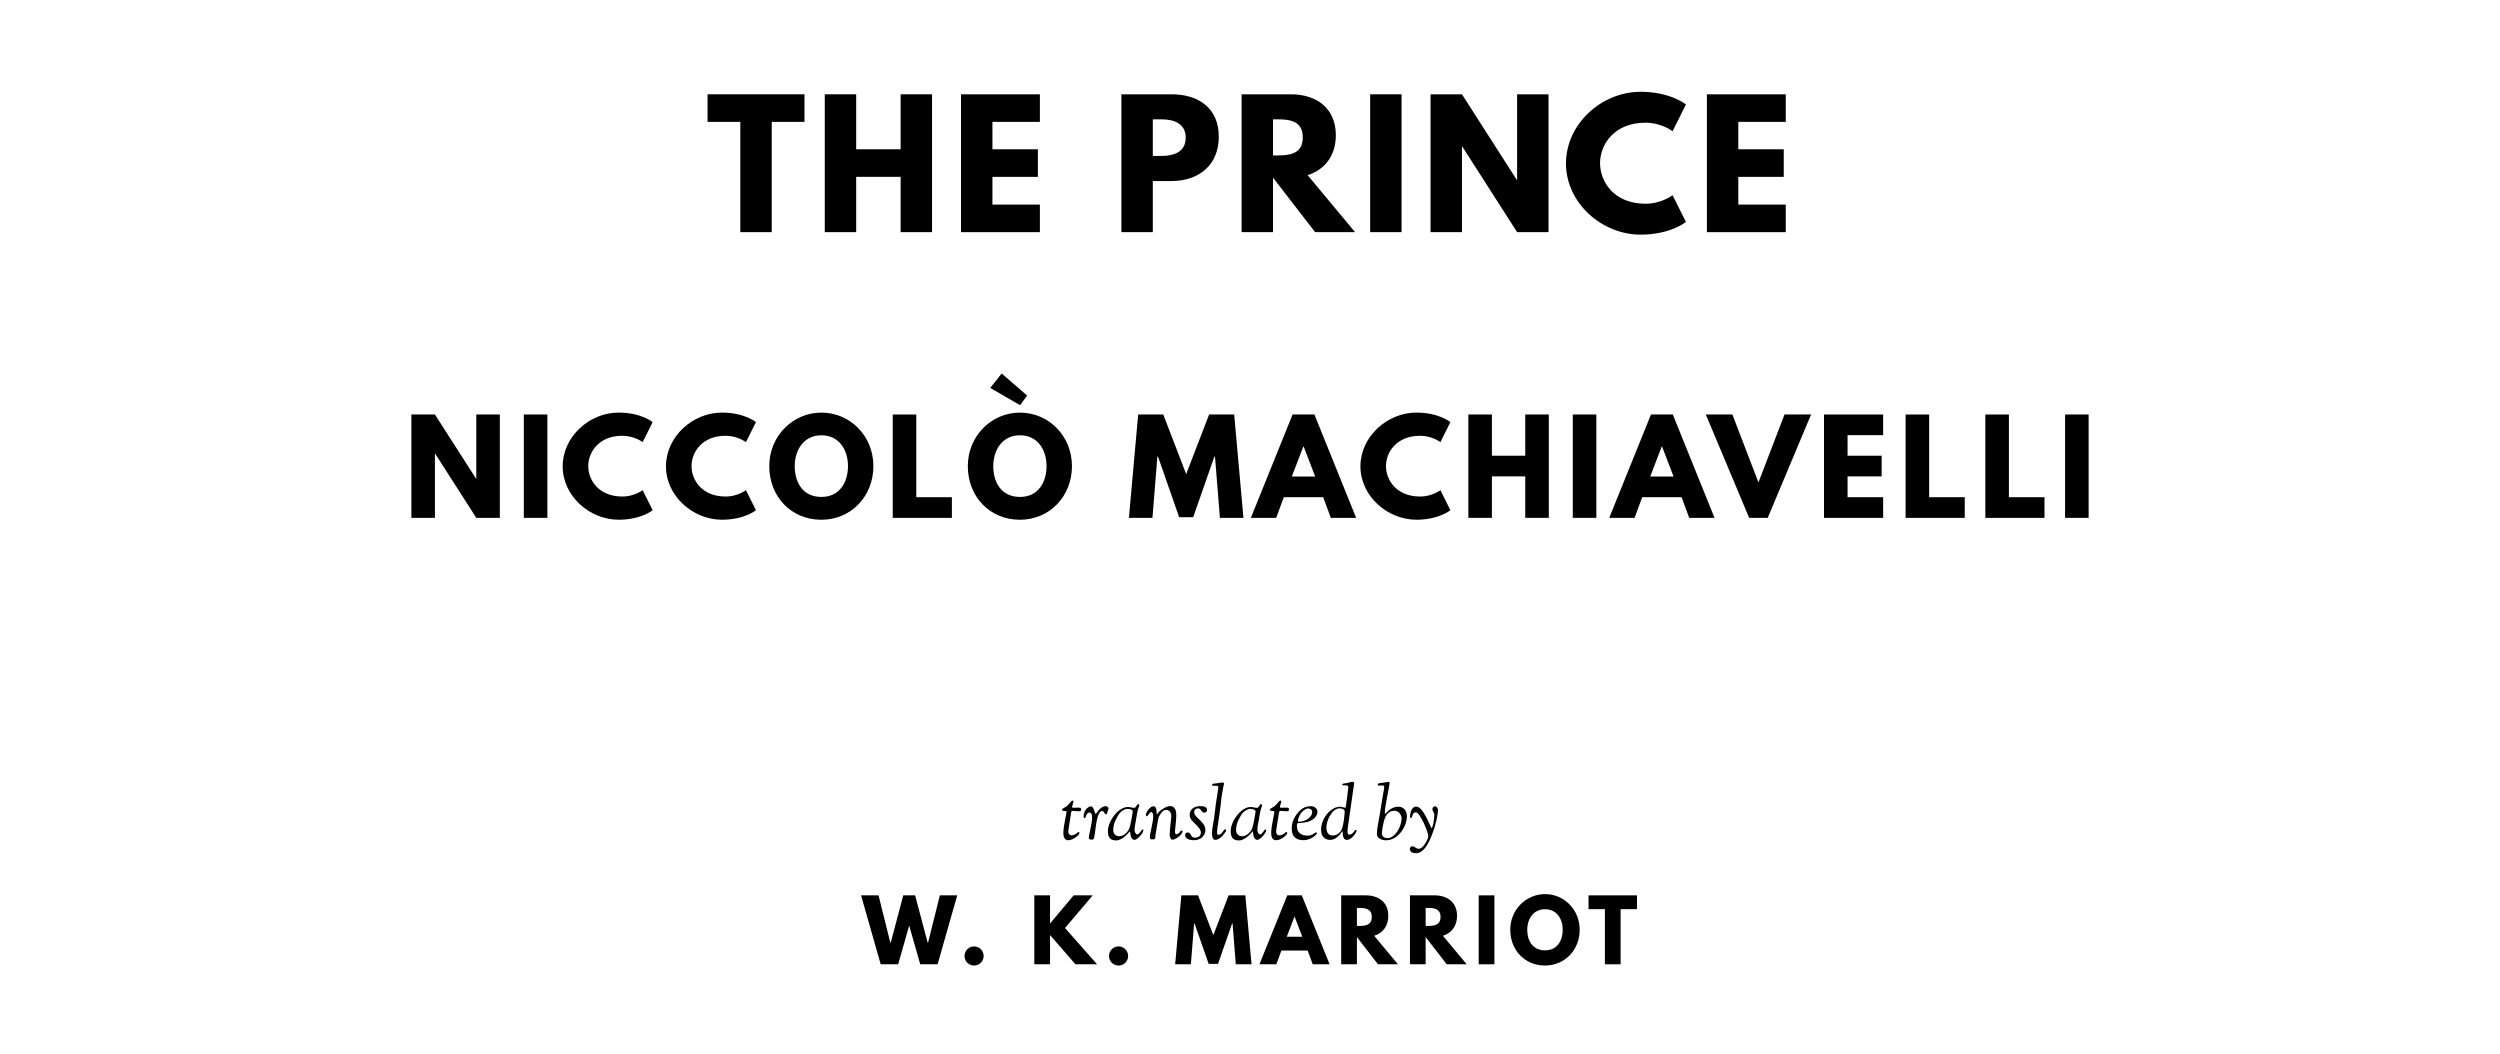
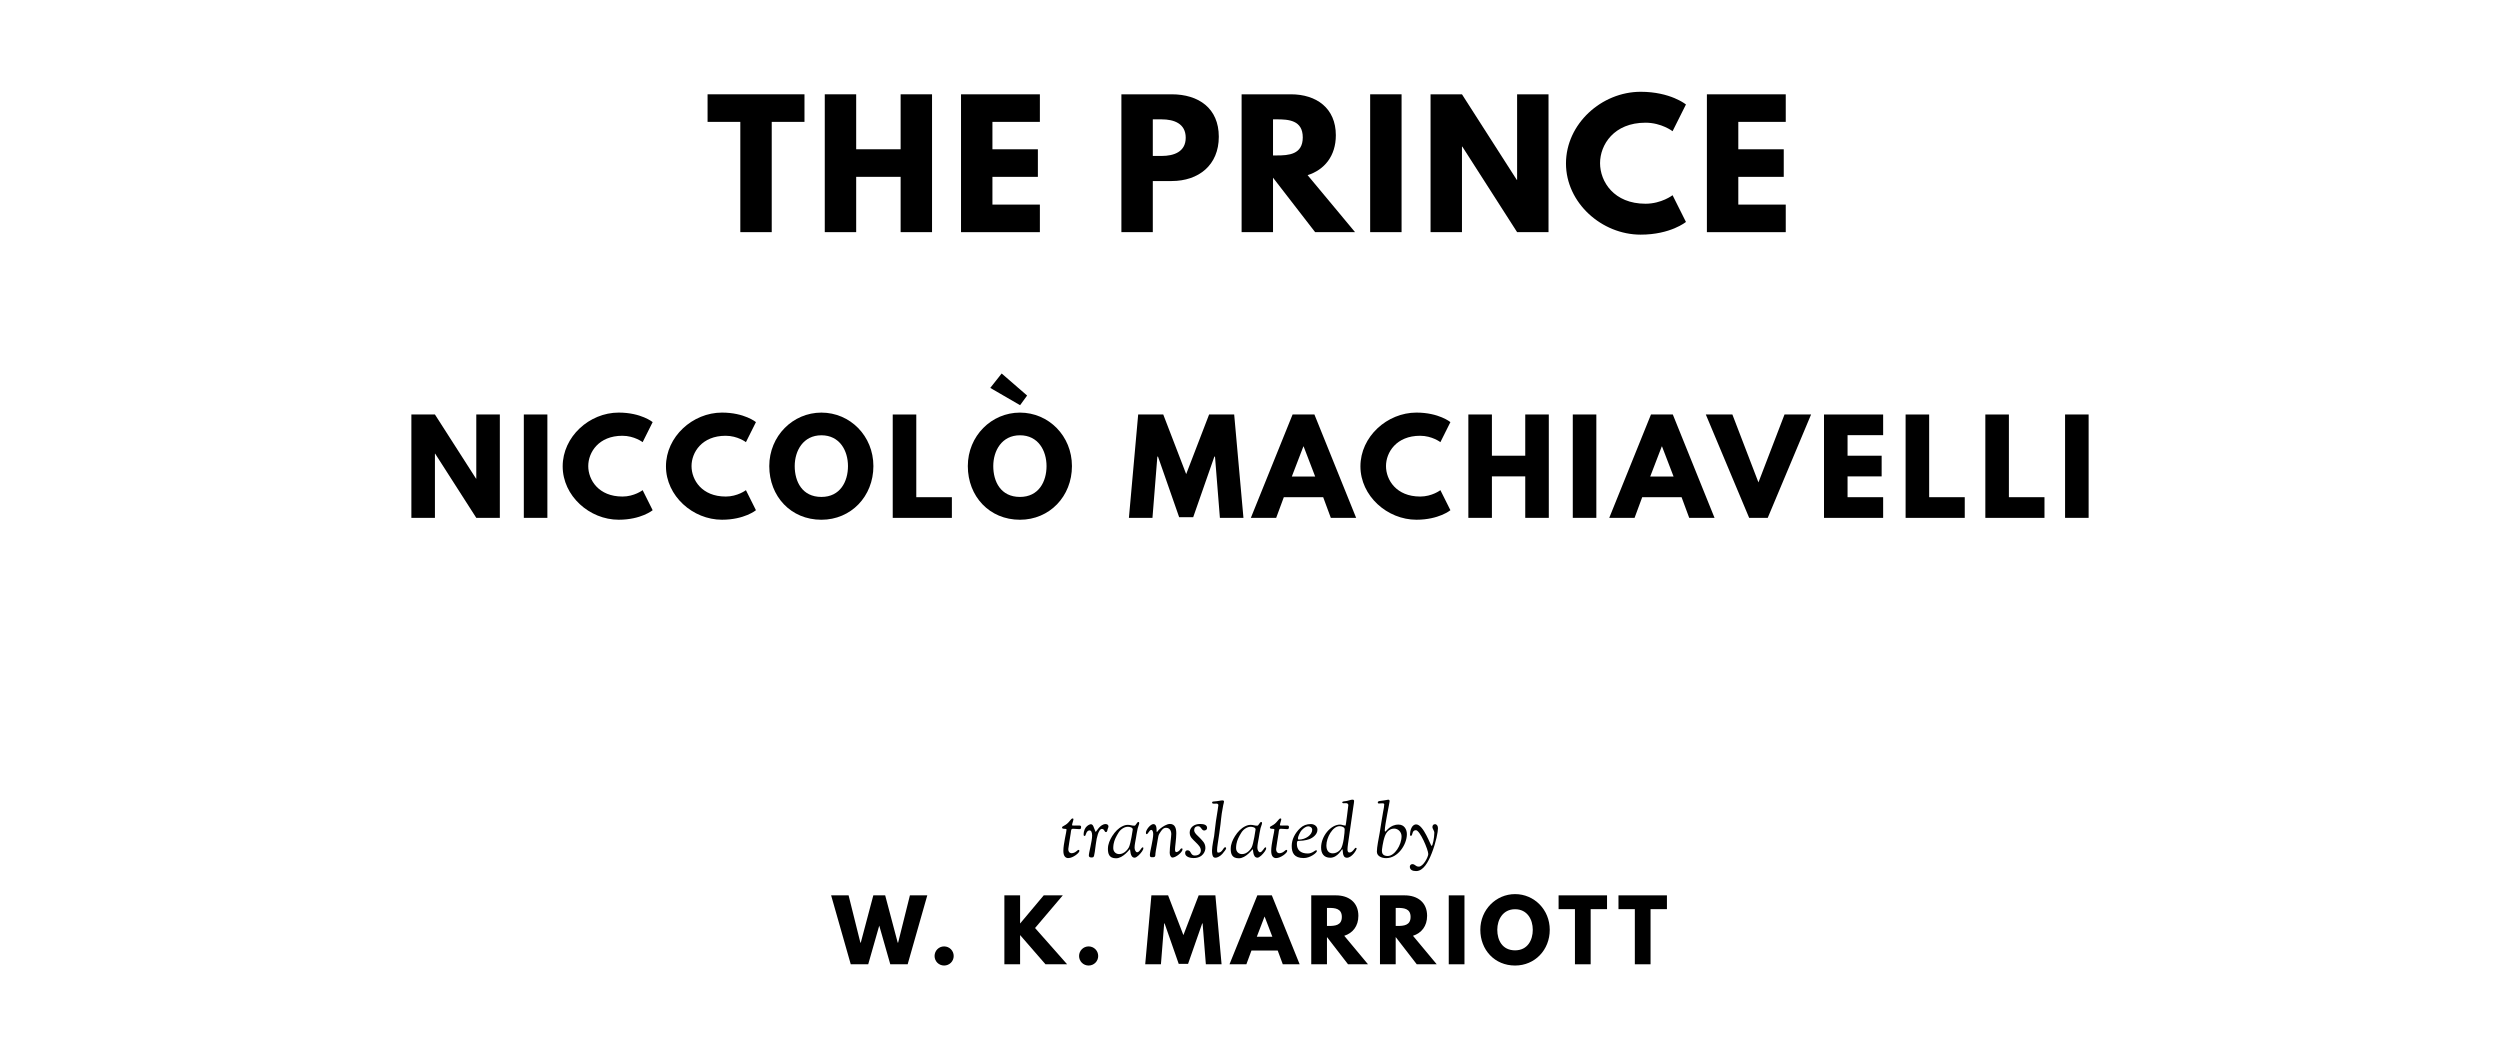
<svg xmlns="http://www.w3.org/2000/svg" version="1.1" viewBox="0 0 1400 590">
  <g aria-label="THE PRINCE">
    <path d="M396.24,68.25l0.00-15.44l54.27,0.00l0.00,15.44l-18.34,0.00l0.00,61.75l-17.59,0.00l0.00-61.75l-18.34,0.00z" />
    <path d="M479.46,99.03l0.00,30.97l-17.59,0.00l0.00-77.19l17.59,0.00l0.00,30.78l24.89,0.00l0.00-30.78l17.59,0.00l0.00,77.19l-17.59,0.00l0.00-30.97l-24.89,0.00z" />
    <path d="M582.33,52.81l0.00,15.44l-26.57,0.00l0.00,15.35l25.45,0.00l0.00,15.44l-25.45,0.00l0.00,15.53l26.57,0.00l0.00,15.44l-44.16,0.00l0.00-77.19l44.16,0.00z" />
    <path d="M627.98,52.81l28.16,0.00c15.06,0.00,26.39,7.77,26.39,23.77c0.00,15.91-11.32,24.80-26.39,24.80l-10.57,0.00l0.00,28.63l-17.59,0.00l0.00-77.19z  M645.57,87.33l4.96,0.00c6.92,0.00,13.47-2.34,13.47-10.20c0.00-7.95-6.55-10.29-13.47-10.29l-4.96,0.00l0.00,20.49z" />
    <path d="M695.30,52.81l27.60,0.00c14.32,0.00,25.17,7.77,25.17,22.92c0.00,11.60-6.36,19.37-15.81,22.36l26.57,31.91l-22.36,0.00l-23.58-30.50l0.00,30.50l-17.59,0.00l0.00-77.19z  M712.89,87.05l2.06,0.00c6.64,0.00,14.60-0.47,14.60-10.11s-7.95-10.11-14.60-10.11l-2.06,0.00l0.00,20.21z" />
    <path d="M784.88,52.81l0.00,77.19l-17.59,0.00l0.00-77.19l17.59,0.00z" />
    <path d="M818.70,82.09l0.00,47.91l-17.59,0.00l0.00-77.19l17.59,0.00l30.69,47.91l0.19,0.00l0.00-47.91l17.59,0.00l0.00,77.19l-17.59,0.00l-30.69-47.91l-0.19,0.00z" />
    <path d="M921.48,114.09c8.98,0.00,15.16-4.77,15.16-4.77l7.49,14.97s-8.61,7.11-25.36,7.11c-21.80,0.00-41.82-17.78-41.82-39.86c0.00-22.18,19.93-40.14,41.82-40.14c16.75,0.00,25.36,7.11,25.36,7.11l-7.49,14.97s-6.18-4.77-15.16-4.77c-17.68,0.00-25.45,12.35-25.45,22.64c0.00,10.39,7.77,22.74,25.45,22.74z" />
    <path d="M1000.02,52.81l0.00,15.44l-26.57,0.00l0.00,15.35l25.45,0.00l0.00,15.44l-25.45,0.00l0.00,15.53l26.57,0.00l0.00,15.44l-44.16,0.00l0.00-77.19l44.16,0.00z" />
  </g>
  <g aria-label="NICCOLÒ MACHIAVELLI">
    <path d="M243.56,254.07l0.00,35.93l-13.19,0.00l0.00-57.89l13.19,0.00l23.02,35.93l0.14,0.00l0.00-35.93l13.19,0.00l0.00,57.89l-13.19,0.00l-23.02-35.93l-0.14,0.00z" />
    <path d="M306.53,232.11l0.00,57.89l-13.19,0.00l0.00-57.89l13.19,0.00z" />
    <path d="M348.51,278.07c6.74,0.00,11.37-3.58,11.37-3.58l5.61,11.23s-6.46,5.33-19.02,5.33c-16.35,0.00-31.37-13.33-31.37-29.89c0.00-16.63,14.95-30.11,31.37-30.11c12.56,0.00,19.02,5.33,19.02,5.33l-5.61,11.23s-4.63-3.58-11.37-3.58c-13.26,0.00-19.09,9.26-19.09,16.98c0.00,7.79,5.82,17.05,19.09,17.05z" />
    <path d="M406.35,278.07c6.74,0.00,11.37-3.58,11.37-3.58l5.61,11.23s-6.46,5.33-19.02,5.33c-16.35,0.00-31.37-13.33-31.37-29.89c0.00-16.63,14.95-30.11,31.37-30.11c12.56,0.00,19.02,5.33,19.02,5.33l-5.61,11.23s-4.63-3.58-11.37-3.58c-13.26,0.00-19.09,9.26-19.09,16.98c0.00,7.79,5.82,17.05,19.09,17.05z" />
    <path d="M430.79,261.02c0.00-16.91,13.26-29.96,29.19-29.96c16.07,0.00,29.12,13.05,29.12,29.96s-12.49,30.04-29.12,30.04c-17.12,0.00-29.19-13.12-29.19-30.04z  M445.04,261.02c0.00,8.63,4.14,17.26,14.95,17.26c10.53,0.00,14.88-8.63,14.88-17.26s-4.63-17.26-14.88-17.26c-10.18,0.00-14.95,8.63-14.95,17.26z" />
    <path d="M513.12,232.11l0.00,46.32l19.93,0.00l0.00,11.58l-33.12,0.00l0.00-57.89l13.19,0.00z" />
    <path d="M560.93,209.16l14.25,12.35l-3.93,5.40l-16.70-9.68z  M541.98,261.02c0.00-16.91,13.26-29.96,29.19-29.96c16.07,0.00,29.12,13.05,29.12,29.96s-12.49,30.04-29.12,30.04c-17.12,0.00-29.19-13.12-29.19-30.04z  M556.23,261.02c0.00,8.63,4.14,17.26,14.95,17.26c10.53,0.00,14.88-8.63,14.88-17.26s-4.63-17.26-14.88-17.26c-10.18,0.00-14.95,8.63-14.95,17.26z" />
    <path d="M683.14,290.00l-2.74-34.32l-0.35,0.00l-11.86,33.96l-7.86,0.00l-11.86-33.96l-0.35,0.00l-2.74,34.32l-13.19,0.00l5.19-57.89l14.04,0.00l12.84,33.40l12.84-33.40l14.04,0.00l5.19,57.89l-13.19,0.00z" />
    <path d="M736.07,232.11l23.37,57.89l-14.18,0.00l-4.28-11.58l-22.04,0.00l-4.28,11.58l-14.18,0.00l23.37-57.89l12.21,0.00z  M736.49,266.84l-6.46-16.84l-0.14,0.00l-6.46,16.84l13.05,0.00z" />
    <path d="M795.25,278.07c6.74,0.00,11.37-3.58,11.37-3.58l5.61,11.23s-6.46,5.33-19.02,5.33c-16.35,0.00-31.37-13.33-31.37-29.89c0.00-16.63,14.95-30.11,31.37-30.11c12.56,0.00,19.02,5.33,19.02,5.33l-5.61,11.23s-4.63-3.58-11.37-3.58c-13.26,0.00-19.09,9.26-19.09,16.98c0.00,7.79,5.82,17.05,19.09,17.05z" />
    <path d="M835.47,266.77l0.00,23.23l-13.19,0.00l0.00-57.89l13.19,0.00l0.00,23.09l18.67,0.00l0.00-23.09l13.19,0.00l0.00,57.89l-13.19,0.00l0.00-23.23l-18.67,0.00z" />
    <path d="M893.95,232.11l0.00,57.89l-13.19,0.00l0.00-57.89l13.19,0.00z" />
    <path d="M936.77,232.11l23.37,57.89l-14.18,0.00l-4.28-11.58l-22.04,0.00l-4.28,11.58l-14.18,0.00l23.37-57.89l12.21,0.00z  M937.19,266.84l-6.46-16.84l-0.14,0.00l-6.46,16.84l13.05,0.00z" />
    <path d="M979.53,290.00l-24.28-57.89l14.88,0.00l14.60,38.04l14.60-38.04l14.88,0.00l-24.28,57.89l-10.39,0.00z" />
    <path d="M1054.56,232.11l0.00,11.58l-19.93,0.00l0.00,11.51l19.09,0.00l0.00,11.58l-19.09,0.00l0.00,11.65l19.93,0.00l0.00,11.58l-33.12,0.00l0.00-57.89l33.12,0.00z" />
    <path d="M1080.33,232.11l0.00,46.32l19.93,0.00l0.00,11.58l-33.12,0.00l0.00-57.89l13.19,0.00z" />
    <path d="M1124.98,232.11l0.00,46.32l19.93,0.00l0.00,11.58l-33.12,0.00l0.00-57.89l13.19,0.00z" />
    <path d="M1169.63,232.11l0.00,57.89l-13.19,0.00l0.00-57.89l13.19,0.00z" />
  </g>
  <g aria-label="translated by">
-     <path d="M594.73,453.42c0.00-0.85,1.62-0.81,3.49-2.76c1.70-1.79,1.79-2.34,2.47-2.34c0.21,0.00,0.43,0.13,0.43,0.51c0.00,0.55-0.77,2.55-0.77,3.19c0.00,0.26,0.09,0.30,1.49,0.30c1.66,0.00,2.00-0.04,2.47-0.04c0.89,0.00,1.11,0.30,1.11,0.81c0.00,0.98-0.26,1.23-1.02,1.23c-0.68,0.00-2.51-0.21-3.44-0.21c-1.23,0.00-1.11,0.77-1.36,2.51c-0.38,2.64-1.36,8.16-1.36,8.84c0.00,2.25,1.57,2.34,1.74,2.34c2.34,0.00,3.32-1.87,4.00-1.87c0.13,0.00,0.47,0.00,0.47,0.60c0.00,1.11-3.61,4.00-6.25,4.00c-1.15,0.00-2.72-0.68-2.72-4.00c0.00-3.91,1.79-10.80,1.79-11.94c0.00-0.89-2.51,0.04-2.51-1.15z" />
-     <path d="M606.84,457.42c0.00-4.85,3.61-5.87,4.00-5.87c0.89,0.00,1.32,0.81,1.57,1.49c1.06,2.76,1.11,2.81,1.19,2.81c0.30,0.00,2.42-4.38,5.57-4.38c1.11,0.00,1.57,0.72,1.57,1.32c0.00,0.55-0.34,1.11-0.47,1.57c-0.09,0.30-0.17,1.62-0.94,1.62c-0.94,0.00-0.77-1.79-2.30-1.79c-1.91,0.00-2.98,5.57-3.19,7.35l-0.21,1.40c-0.94,7.23-0.85,7.23-2.38,7.23l-0.21,0.00c-0.43,0.00-1.28-0.09-1.28-1.11c0.00-1.70,1.83-7.95,1.83-11.14c0.00-2.13-0.68-2.89-1.45-2.89c-1.74,0.00-2.08,2.55-2.34,2.85c-0.13,0.13-0.26,0.26-0.47,0.26c-0.17,0.00-0.51-0.13-0.51-0.72z" />
-     <path d="M620.45,465.15c0.00-2.38,1.06-4.80,2.38-6.93c1.53-2.42,3.49-4.46,5.74-5.53c1.15-0.55,2.00-0.77,3.10-0.77c1.32,0.00,2.21,0.47,3.61,0.47c0.85,0.00,1.36-2.08,2.21-2.08c0.26,0.00,0.47,0.17,0.47,0.64c0.00,0.68-0.55,1.70-0.85,2.93c-0.38,1.57-0.64,3.53-0.98,5.44c-0.34,1.87-0.77,3.83-0.77,5.44c0.00,1.11,0.64,2.51,1.45,2.51c1.40,0.00,2.30-2.76,3.10-2.76c0.34,0.00,0.38,0.30,0.38,0.47c0.00,0.43-0.21,1.06-0.77,1.83c-1.06,1.53-2.98,3.49-4.12,3.49c-2.72,0.00-2.34-4.76-2.64-4.76c-0.21,0.00-3.74,5.10-7.78,5.10s-4.55-2.72-4.55-5.48z  M623.42,464.90c0.00,2.13,1.53,3.40,3.32,3.40c3.06,0.00,5.06-3.06,5.44-3.83c1.02-2.04,2.17-9.86,2.17-9.99c0.00-1.19-1.91-1.49-2.81-1.49c-1.74,0.00-4.00,1.28-5.27,3.44c-1.23,2.04-2.25,3.95-2.64,6.16c-0.13,0.77-0.21,1.53-0.21,2.30z" />
-     <path d="M641.70,456.35c0.00-1.66,2.55-4.85,4.17-4.85c2.47,0.00,1.57,4.46,1.96,4.46c0.26,0.00,0.55-0.94,2.13-2.13c1.15-0.89,3.40-2.42,5.19-2.42c2.98,0.00,3.57,2.64,3.57,5.31c0.00,2.98-0.72,7.48-0.72,8.93c0.00,1.19,0.34,1.53,0.81,1.53c0.72,0.00,1.70-0.94,1.70-0.94c0.51-0.64,0.68-1.15,1.32-1.15c0.30,0.00,0.38,0.26,0.38,0.51c0.00,1.66-3.74,4.63-5.61,4.63c-0.85,0.00-1.57-1.19-1.57-2.68c0.00-3.23,0.89-8.93,0.89-10.50c0.00-0.68-0.21-3.49-2.98-3.49c-0.98,0.00-1.79,0.47-2.76,1.87c-1.83,2.59-1.32,2.21-2.34,7.69c-1.06,5.74-0.77,5.23-0.85,5.82c-0.13,0.94-0.47,1.11-1.57,1.11c-1.15,0.00-1.49-0.09-1.49-1.32c0.00-1.79,1.87-8.37,1.87-11.65c0.00-1.49-0.55-2.34-0.98-2.34c-1.32,0.00-1.79,2.38-2.72,2.38c-0.30,0.00-0.38-0.34-0.38-0.81z" />
-     <path d="M663.68,467.70c0.00-1.32,0.85-1.53,1.36-1.53c2.17,0.00,1.45,2.93,4.04,2.93c3.10,0.00,3.40-2.21,3.40-2.72c0.00-2.00-1.40-3.23-2.93-4.76c-1.70-1.74-3.32-2.85-3.32-5.40c0.00-2.85,2.47-4.80,5.78-4.80c2.30,0.00,3.95,0.55,3.95,2.21c0.00,1.32-1.40,1.45-1.62,1.45c-1.53,0.00-1.70-2.38-3.36-2.38c-1.62,0.00-2.25,0.98-2.25,2.25c0.00,1.62,2.34,3.36,3.36,4.46c1.32,1.49,2.93,2.68,2.93,5.53c0.00,1.53-1.19,5.57-6.63,5.57c-1.66,0.00-4.72-0.55-4.72-2.81z" />
-     <path d="M678.72,466.34c0.00-2.42,1.11-7.44,1.19-8.12c0.38-2.68,0.60-5.70,1.02-8.42c0.72-4.59,1.36-8.42,1.36-8.93s-0.43-0.85-1.06-0.85s-0.72,0.04-1.23,0.04c-0.85,0.00-1.23-0.13-1.23-0.60c0.00-0.21,0.09-0.55,0.64-0.60c3.10-0.21,4.04-0.64,5.14-0.64c0.68,0.00,0.89,0.26,0.89,0.68c0.00,0.60-0.30,1.15-0.43,1.96c-1.57,8.25-0.85,6.67-2.21,15.81c-0.72,5.02-1.23,7.69-1.23,9.14s0.13,1.66,0.68,1.66c2.34,0.00,2.76-3.02,3.87-3.02c0.30,0.00,0.51,0.26,0.51,0.68s-1.11,1.87-2.13,3.06c-1.11,1.28-2.89,2.13-3.70,2.13c-0.85,0.00-2.08,0.00-2.08-4.00z" />
-     <path d="M689.22,465.15c0.00-2.38,1.06-4.80,2.38-6.93c1.53-2.42,3.49-4.46,5.74-5.53c1.15-0.55,2.00-0.77,3.10-0.77c1.32,0.00,2.21,0.47,3.61,0.47c0.85,0.00,1.36-2.08,2.21-2.08c0.26,0.00,0.47,0.17,0.47,0.64c0.00,0.68-0.55,1.70-0.85,2.93c-0.38,1.57-0.64,3.53-0.98,5.44c-0.34,1.87-0.77,3.83-0.77,5.44c0.00,1.11,0.64,2.51,1.45,2.51c1.40,0.00,2.30-2.76,3.10-2.76c0.34,0.00,0.38,0.30,0.38,0.47c0.00,0.43-0.21,1.06-0.77,1.83c-1.06,1.53-2.98,3.49-4.12,3.49c-2.72,0.00-2.34-4.76-2.64-4.76c-0.21,0.00-3.74,5.10-7.78,5.10s-4.55-2.72-4.55-5.48z  M692.20,464.90c0.00,2.13,1.53,3.40,3.32,3.40c3.06,0.00,5.06-3.06,5.44-3.83c1.02-2.04,2.17-9.86,2.17-9.99c0.00-1.19-1.91-1.49-2.81-1.49c-1.74,0.00-4.00,1.28-5.27,3.44c-1.23,2.04-2.25,3.95-2.64,6.16c-0.13,0.77-0.21,1.53-0.21,2.30z" />
-     <path d="M711.12,453.42c0.00-0.85,1.62-0.81,3.49-2.76c1.70-1.79,1.79-2.34,2.47-2.34c0.21,0.00,0.43,0.13,0.43,0.51c0.00,0.55-0.77,2.55-0.77,3.19c0.00,0.26,0.09,0.30,1.49,0.30c1.66,0.00,2.00-0.04,2.47-0.04c0.89,0.00,1.11,0.30,1.11,0.81c0.00,0.98-0.26,1.23-1.02,1.23c-0.68,0.00-2.51-0.21-3.44-0.21c-1.23,0.00-1.11,0.77-1.36,2.51c-0.38,2.64-1.36,8.16-1.36,8.84c0.00,2.25,1.57,2.34,1.74,2.34c2.34,0.00,3.32-1.87,4.00-1.87c0.13,0.00,0.47,0.00,0.47,0.60c0.00,1.11-3.61,4.00-6.25,4.00c-1.15,0.00-2.72-0.68-2.72-4.00c0.00-3.91,1.79-10.80,1.79-11.94c0.00-0.89-2.51,0.04-2.51-1.15z" />
-     <path d="M723.36,463.75c0.00-3.66,1.87-7.31,4.80-10.03c1.57-1.49,3.53-2.25,5.91-2.25c2.00,0.00,3.70,1.28,3.70,3.15c0.00,3.06-3.32,4.80-4.12,5.14c-0.38,0.17-2.68,1.11-6.67,1.15c-0.60,0.00-0.72,0.64-0.72,1.74c0.00,3.19,1.91,5.31,6.12,5.31c2.42,0.00,4.12-1.83,4.59-1.83c0.34,0.00,0.51,0.17,0.51,0.43c0.00,0.98-3.70,3.95-7.40,3.95c-5.40,0.00-6.72-2.98-6.72-6.76z  M726.84,459.33c0.00,0.30,0.09,0.85,0.38,0.85c4.12,0.00,7.61-2.76,7.61-5.44c0.00-1.62-1.53-2.00-2.25-2.00c-1.06,0.00-2.38,0.85-3.49,2.00c-1.28,1.32-2.25,4.04-2.25,4.59z" />
-     <path d="M739.81,464.69c0.00-6.59,5.53-12.92,10.58-12.92c1.11,0.00,1.96,0.55,3.15,0.55c0.13,0.00,1.53-11.18,1.53-11.48c0.00-0.64-0.60-1.06-1.23-1.06c-0.47,0.00-1.45,0.04-1.49,0.04c-0.43,0.00-0.68-0.17-0.68-0.47c0.00-0.72,1.49-0.55,2.68-0.85c2.38-0.60,2.13-0.68,3.27-0.68c0.38,0.00,0.68,0.34,0.68,0.72c0.00,1.11-0.43,2.47-2.81,19.85c-0.47,3.23-0.89,5.91-0.89,7.18c0.00,0.94,0.13,1.83,1.11,1.83c1.87,0.00,2.85-2.64,3.53-2.64c0.34,0.00,0.47,0.21,0.47,0.38c0.00,0.89-2.68,5.19-5.44,5.19c-2.98,0.00-2.00-4.76-2.59-4.76c-0.38,0.00-2.55,4.76-6.76,4.76c-3.61,0.00-5.10-2.47-5.10-5.65z  M742.78,463.50c0.00,2.47,1.02,4.38,3.61,4.38c1.53,0.00,3.19-0.81,4.29-2.21c1.70-2.13,2.34-9.61,2.34-11.31c0.00-1.15-1.70-1.70-2.85-1.70c-3.91,0.00-7.40,6.38-7.40,10.84z" />
-     <path d="M771.05,466.98c0.00-2.72,0.98-7.14,1.57-10.58c0.77-4.42,1.28-8.54,1.91-11.69c0.38-1.83,0.64-3.32,0.64-4.34c0.00-0.21-0.21-0.51-1.06-0.51c-0.64,0.00-1.11,0.09-1.74,0.09c-0.47,0.00-0.81,0.00-0.81-0.60c0.00-0.85,1.19-0.81,3.15-1.06c1.66-0.21,2.42-0.47,2.68-0.47c0.47,0.00,0.81,0.30,0.81,0.77c0.00,0.77-2.72,13.43-2.72,16.49c0.00,0.30,0.13,0.64,0.21,0.64c0.60,0.00,2.59-3.95,7.48-3.95c3.19,0.00,4.68,2.64,4.68,5.40c0.00,5.78-5.02,13.39-11.60,13.39c-2.51,0.00-5.19-1.11-5.19-3.57z  M773.86,466.47c0.00,1.45,0.64,2.89,3.27,2.89c3.83,0.00,7.74-6.12,7.74-11.01c0.00-2.38-1.83-4.34-4.17-4.34c-1.02,0.00-3.78,0.43-5.14,4.12c-1.23,3.36-1.70,7.91-1.70,8.33z" />
-     <path d="M789.50,475.31c0.00-0.72,0.64-1.40,1.36-1.40c1.70,0.00,1.74,1.40,3.70,1.40c2.47,0.00,5.27-5.44,5.27-7.06c0.00-2.38-4.68-13.35-6.93-13.35c-2.47,0.00-1.57,3.19-2.85,3.19c-0.26,0.00-0.43-0.21-0.43-0.94c0.00-1.79,0.85-5.48,3.44-5.48c4.12,0.00,8.16,12.07,8.63,12.07c0.60,0.00,1.53-4.55,1.53-7.40c0.00-1.23-1.06-2.08-1.06-3.23c0.00-0.77,0.43-1.57,1.45-1.57c0.94,0.00,1.66,0.94,1.66,2.25c0.00,1.91-1.02,7.78-3.53,14.11c-2.00,5.06-4.72,9.90-8.71,9.90c-1.83,0.00-3.53-0.55-3.53-2.51z" />
+     <path d="M594.73,463.42c0.00-0.85,1.62-0.81,3.49-2.76c1.70-1.79,1.79-2.34,2.47-2.34c0.21,0.00,0.43,0.13,0.43,0.51c0.00,0.55-0.77,2.55-0.77,3.19c0.00,0.26,0.09,0.30,1.49,0.30c1.66,0.00,2.00-0.04,2.47-0.04c0.89,0.00,1.11,0.30,1.11,0.81c0.00,0.98-0.26,1.23-1.02,1.23c-0.68,0.00-2.51-0.21-3.44-0.21c-1.23,0.00-1.11,0.77-1.36,2.51c-0.38,2.64-1.36,8.16-1.36,8.84c0.00,2.25,1.57,2.34,1.74,2.34c2.34,0.00,3.32-1.87,4.00-1.87c0.13,0.00,0.47,0.00,0.47,0.60c0.00,1.11-3.61,4.00-6.25,4.00c-1.15,0.00-2.72-0.68-2.72-4.00c0.00-3.91,1.79-10.80,1.79-11.94c0.00-0.89-2.51,0.04-2.51-1.15z" />
+     <path d="M606.84,467.42c0.00-4.85,3.61-5.87,4.00-5.87c0.89,0.00,1.32,0.81,1.57,1.49c1.06,2.76,1.11,2.81,1.19,2.81c0.30,0.00,2.42-4.38,5.57-4.38c1.11,0.00,1.57,0.72,1.57,1.32c0.00,0.55-0.34,1.11-0.47,1.57c-0.09,0.30-0.17,1.62-0.94,1.62c-0.94,0.00-0.77-1.79-2.30-1.79c-1.91,0.00-2.98,5.57-3.19,7.35l-0.21,1.40c-0.94,7.23-0.85,7.23-2.38,7.23l-0.21,0.00c-0.43,0.00-1.28-0.09-1.28-1.11c0.00-1.70,1.83-7.95,1.83-11.14c0.00-2.13-0.68-2.89-1.45-2.89c-1.74,0.00-2.08,2.55-2.34,2.85c-0.13,0.13-0.26,0.26-0.47,0.26c-0.17,0.00-0.51-0.13-0.51-0.72z" />
+     <path d="M620.45,475.15c0.00-2.38,1.06-4.80,2.38-6.93c1.53-2.42,3.49-4.46,5.74-5.53c1.15-0.55,2.00-0.77,3.10-0.77c1.32,0.00,2.21,0.47,3.61,0.47c0.85,0.00,1.36-2.08,2.21-2.08c0.26,0.00,0.47,0.17,0.47,0.64c0.00,0.68-0.55,1.70-0.85,2.93c-0.38,1.57-0.64,3.53-0.98,5.44c-0.34,1.87-0.77,3.83-0.77,5.44c0.00,1.11,0.64,2.51,1.45,2.51c1.40,0.00,2.30-2.76,3.10-2.76c0.34,0.00,0.38,0.30,0.38,0.47c0.00,0.43-0.21,1.06-0.77,1.83c-1.06,1.53-2.98,3.49-4.12,3.49c-2.72,0.00-2.34-4.76-2.64-4.76c-0.21,0.00-3.74,5.10-7.78,5.10s-4.55-2.72-4.55-5.48z  M623.42,474.90c0.00,2.13,1.53,3.40,3.32,3.40c3.06,0.00,5.06-3.06,5.44-3.83c1.02-2.04,2.17-9.86,2.17-9.99c0.00-1.19-1.91-1.49-2.81-1.49c-1.74,0.00-4.00,1.28-5.27,3.44c-1.23,2.04-2.25,3.95-2.64,6.16c-0.13,0.77-0.21,1.53-0.21,2.30z" />
+     <path d="M641.70,466.35c0.00-1.66,2.55-4.85,4.17-4.85c2.47,0.00,1.57,4.46,1.96,4.46c0.26,0.00,0.55-0.94,2.13-2.13c1.15-0.89,3.40-2.42,5.19-2.42c2.98,0.00,3.57,2.64,3.57,5.31c0.00,2.98-0.72,7.48-0.72,8.93c0.00,1.19,0.34,1.53,0.81,1.53c0.72,0.00,1.70-0.94,1.70-0.94c0.51-0.64,0.68-1.15,1.32-1.15c0.30,0.00,0.38,0.26,0.38,0.51c0.00,1.66-3.74,4.63-5.61,4.63c-0.85,0.00-1.57-1.19-1.57-2.68c0.00-3.23,0.89-8.93,0.89-10.50c0.00-0.68-0.21-3.49-2.98-3.49c-0.98,0.00-1.79,0.47-2.76,1.87c-1.83,2.59-1.32,2.21-2.34,7.69c-1.06,5.74-0.77,5.23-0.85,5.82c-0.13,0.94-0.47,1.11-1.57,1.11c-1.15,0.00-1.49-0.09-1.49-1.32c0.00-1.79,1.87-8.37,1.87-11.65c0.00-1.49-0.55-2.34-0.98-2.34c-1.32,0.00-1.79,2.38-2.72,2.38c-0.30,0.00-0.38-0.34-0.38-0.81z" />
+     <path d="M663.68,477.70c0.00-1.32,0.85-1.53,1.36-1.53c2.17,0.00,1.45,2.93,4.04,2.93c3.10,0.00,3.40-2.21,3.40-2.72c0.00-2.00-1.40-3.23-2.93-4.76c-1.70-1.74-3.32-2.85-3.32-5.40c0.00-2.85,2.47-4.80,5.78-4.80c2.30,0.00,3.95,0.55,3.95,2.21c0.00,1.32-1.40,1.45-1.62,1.45c-1.53,0.00-1.70-2.38-3.36-2.38c-1.62,0.00-2.25,0.98-2.25,2.25c0.00,1.62,2.34,3.36,3.36,4.46c1.32,1.49,2.93,2.68,2.93,5.53c0.00,1.53-1.19,5.57-6.63,5.57c-1.66,0.00-4.72-0.55-4.72-2.81z" />
+     <path d="M678.72,476.34c0.00-2.42,1.11-7.44,1.19-8.12c0.38-2.68,0.60-5.70,1.02-8.42c0.72-4.59,1.36-8.42,1.36-8.93s-0.43-0.85-1.06-0.85s-0.72,0.04-1.23,0.04c-0.85,0.00-1.23-0.13-1.23-0.60c0.00-0.21,0.09-0.55,0.64-0.60c3.10-0.21,4.04-0.64,5.14-0.64c0.68,0.00,0.89,0.26,0.89,0.68c0.00,0.60-0.30,1.15-0.43,1.96c-1.57,8.25-0.85,6.67-2.21,15.81c-0.72,5.02-1.23,7.69-1.23,9.14s0.13,1.66,0.68,1.66c2.34,0.00,2.76-3.02,3.87-3.02c0.30,0.00,0.51,0.26,0.51,0.68s-1.11,1.87-2.13,3.06c-1.11,1.28-2.89,2.13-3.70,2.13c-0.85,0.00-2.08,0.00-2.08-4.00z" />
+     <path d="M689.22,475.15c0.00-2.38,1.06-4.80,2.38-6.93c1.53-2.42,3.49-4.46,5.74-5.53c1.15-0.55,2.00-0.77,3.10-0.77c1.32,0.00,2.21,0.47,3.61,0.47c0.85,0.00,1.36-2.08,2.21-2.08c0.26,0.00,0.47,0.17,0.47,0.64c0.00,0.68-0.55,1.70-0.85,2.93c-0.38,1.57-0.64,3.53-0.98,5.44c-0.34,1.87-0.77,3.83-0.77,5.44c0.00,1.11,0.64,2.51,1.45,2.51c1.40,0.00,2.30-2.76,3.10-2.76c0.34,0.00,0.38,0.30,0.38,0.47c0.00,0.43-0.21,1.06-0.77,1.83c-1.06,1.53-2.98,3.49-4.12,3.49c-2.72,0.00-2.34-4.76-2.64-4.76c-0.21,0.00-3.74,5.10-7.78,5.10s-4.55-2.72-4.55-5.48z  M692.20,474.90c0.00,2.13,1.53,3.40,3.32,3.40c3.06,0.00,5.06-3.06,5.44-3.83c1.02-2.04,2.17-9.86,2.17-9.99c0.00-1.19-1.91-1.49-2.81-1.49c-1.74,0.00-4.00,1.28-5.27,3.44c-1.23,2.04-2.25,3.95-2.64,6.16c-0.13,0.77-0.21,1.53-0.21,2.30z" />
+     <path d="M711.12,463.42c0.00-0.85,1.62-0.81,3.49-2.76c1.70-1.79,1.79-2.34,2.47-2.34c0.21,0.00,0.43,0.13,0.43,0.51c0.00,0.55-0.77,2.55-0.77,3.19c0.00,0.26,0.09,0.30,1.49,0.30c1.66,0.00,2.00-0.04,2.47-0.04c0.89,0.00,1.11,0.30,1.11,0.81c0.00,0.98-0.26,1.23-1.02,1.23c-0.68,0.00-2.51-0.21-3.44-0.21c-1.23,0.00-1.11,0.77-1.36,2.51c-0.38,2.64-1.36,8.16-1.36,8.84c0.00,2.25,1.57,2.34,1.74,2.34c2.34,0.00,3.32-1.87,4.00-1.87c0.13,0.00,0.47,0.00,0.47,0.60c0.00,1.11-3.61,4.00-6.25,4.00c-1.15,0.00-2.72-0.68-2.72-4.00c0.00-3.91,1.79-10.80,1.79-11.94c0.00-0.89-2.51,0.04-2.51-1.15z" />
+     <path d="M723.36,473.75c0.00-3.66,1.87-7.31,4.80-10.03c1.57-1.49,3.53-2.25,5.91-2.25c2.00,0.00,3.70,1.28,3.70,3.15c0.00,3.06-3.32,4.80-4.12,5.14c-0.38,0.17-2.68,1.11-6.67,1.15c-0.60,0.00-0.72,0.64-0.72,1.74c0.00,3.19,1.91,5.31,6.12,5.31c2.42,0.00,4.12-1.83,4.59-1.83c0.34,0.00,0.51,0.17,0.51,0.43c0.00,0.98-3.70,3.95-7.40,3.95c-5.40,0.00-6.72-2.98-6.72-6.76z  M726.84,469.33c0.00,0.30,0.09,0.85,0.38,0.85c4.12,0.00,7.61-2.76,7.61-5.44c0.00-1.62-1.53-2.00-2.25-2.00c-1.06,0.00-2.38,0.85-3.49,2.00c-1.28,1.32-2.25,4.04-2.25,4.59z" />
+     <path d="M739.81,474.69c0.00-6.59,5.53-12.92,10.58-12.92c1.11,0.00,1.96,0.55,3.15,0.55c0.13,0.00,1.53-11.18,1.53-11.48c0.00-0.64-0.60-1.06-1.23-1.06c-0.47,0.00-1.45,0.04-1.49,0.04c-0.43,0.00-0.68-0.17-0.68-0.47c0.00-0.72,1.49-0.55,2.68-0.85c2.38-0.60,2.13-0.68,3.27-0.68c0.38,0.00,0.68,0.34,0.68,0.72c0.00,1.11-0.43,2.47-2.81,19.85c-0.47,3.23-0.89,5.91-0.89,7.18c0.00,0.94,0.13,1.83,1.11,1.83c1.87,0.00,2.85-2.64,3.53-2.64c0.34,0.00,0.47,0.21,0.47,0.38c0.00,0.89-2.68,5.19-5.44,5.19c-2.98,0.00-2.00-4.76-2.59-4.76c-0.38,0.00-2.55,4.76-6.76,4.76c-3.61,0.00-5.10-2.47-5.10-5.65z  M742.78,473.50c0.00,2.47,1.02,4.38,3.61,4.38c1.53,0.00,3.19-0.81,4.29-2.21c1.70-2.13,2.34-9.61,2.34-11.31c0.00-1.15-1.70-1.70-2.85-1.70c-3.91,0.00-7.40,6.38-7.40,10.84z" />
+     <path d="M771.05,476.98c0.00-2.72,0.98-7.14,1.57-10.58c0.77-4.42,1.28-8.54,1.91-11.69c0.38-1.83,0.64-3.32,0.64-4.34c0.00-0.21-0.21-0.51-1.06-0.51c-0.64,0.00-1.11,0.09-1.74,0.09c-0.47,0.00-0.81,0.00-0.81-0.60c0.00-0.85,1.19-0.81,3.15-1.06c1.66-0.21,2.42-0.47,2.68-0.47c0.47,0.00,0.81,0.30,0.81,0.77c0.00,0.77-2.72,13.43-2.72,16.49c0.00,0.30,0.13,0.64,0.21,0.64c0.60,0.00,2.59-3.95,7.48-3.95c3.19,0.00,4.68,2.64,4.68,5.40c0.00,5.78-5.02,13.39-11.60,13.39c-2.51,0.00-5.19-1.11-5.19-3.57z  M773.86,476.47c0.00,1.45,0.64,2.89,3.27,2.89c3.83,0.00,7.74-6.12,7.74-11.01c0.00-2.38-1.83-4.34-4.17-4.34c-1.02,0.00-3.78,0.43-5.14,4.12c-1.23,3.36-1.70,7.91-1.70,8.33z" />
+     <path d="M789.50,485.31c0.00-0.72,0.64-1.40,1.36-1.40c1.70,0.00,1.74,1.40,3.70,1.40c2.47,0.00,5.27-5.44,5.27-7.06c0.00-2.38-4.68-13.35-6.93-13.35c-2.47,0.00-1.57,3.19-2.85,3.19c-0.26,0.00-0.43-0.21-0.43-0.94c0.00-1.79,0.85-5.48,3.44-5.48c4.12,0.00,8.16,12.07,8.63,12.07c0.60,0.00,1.53-4.55,1.53-7.40c0.00-1.23-1.06-2.08-1.06-3.23c0.00-0.77,0.43-1.57,1.45-1.57c0.94,0.00,1.66,0.94,1.66,2.25c0.00,1.91-1.02,7.78-3.53,14.11c-2.00,5.06-4.72,9.90-8.71,9.90c-1.83,0.00-3.53-0.55-3.53-2.51z" />
  </g>
-   <g aria-label="W. K. MARRIOT">
-     <path d="M515.33,540.00l-6.18-21.66l-6.18,21.66l-9.78,0.00l-10.99-38.60l9.78,0.00l6.60,26.48l0.23,0.00l7.02-26.48l6.64,0.00l7.02,26.48l0.23,0.00l6.60-26.48l9.73,0.00l-10.99,38.60l-9.73,0.00z" />
-     <path d="M545.46,529.99c2.99,0.00,5.38,2.39,5.38,5.38c0.00,2.95-2.39,5.33-5.38,5.33c-2.95,0.00-5.33-2.39-5.33-5.33c0.00-2.99,2.39-5.38,5.33-5.38z" />
-     <path d="M614.36,540.00l-12.12,0.00l-14.22-16.37l0.00,16.37l-8.80,0.00l0.00-38.60l8.80,0.00l0.00,15.77l13.24-15.77l10.67,0.00l-15.53,18.29z" />
-     <path d="M626.37,529.99c2.99,0.00,5.38,2.39,5.38,5.38c0.00,2.95-2.39,5.33-5.38,5.33c-2.95,0.00-5.33-2.39-5.33-5.33c0.00-2.99,2.39-5.38,5.33-5.38z" />
-     <path d="M692.05,540.00l-1.82-22.88l-0.23,0.00l-7.91,22.64l-5.24,0.00l-7.91-22.64l-0.23,0.00l-1.82,22.88l-8.80,0.00l3.46-38.60l9.36,0.00l8.56,22.27l8.56-22.27l9.36,0.00l3.46,38.60l-8.80,0.00z" />
-     <path d="M729.00,501.40l15.58,38.60l-9.45,0.00l-2.85-7.72l-14.69,0.00l-2.85,7.72l-9.45,0.00l15.58-38.60l8.14,0.00z  M729.28,524.56l-4.30-11.23l-0.09,0.00l-4.30,11.23l8.70,0.00z" />
-     <path d="M751.08,501.40l13.80,0.00c7.16,0.00,12.58,3.88,12.58,11.46c0.00,5.80-3.18,9.68-7.91,11.18l13.29,15.95l-11.18,0.00l-11.79-15.25l0.00,15.25l-8.80,0.00l0.00-38.60z  M759.87,518.53l1.03,0.00c3.32,0.00,7.30-0.23,7.30-5.05s-3.98-5.05-7.30-5.05l-1.03,0.00l0.00,10.11z" />
-     <path d="M789.57,501.40l13.80,0.00c7.16,0.00,12.58,3.88,12.58,11.46c0.00,5.80-3.18,9.68-7.91,11.18l13.29,15.95l-11.18,0.00l-11.79-15.25l0.00,15.25l-8.80,0.00l0.00-38.60z  M798.37,518.53l1.03,0.00c3.32,0.00,7.30-0.23,7.30-5.05s-3.98-5.05-7.30-5.05l-1.03,0.00l0.00,10.11z" />
-     <path d="M836.87,501.40l0.00,38.60l-8.80,0.00l0.00-38.60l8.80,0.00z" />
-     <path d="M845.75,520.68c0.00-11.27,8.84-19.98,19.46-19.98c10.71,0.00,19.42,8.70,19.42,19.98s-8.33,20.02-19.42,20.02c-11.42,0.00-19.46-8.75-19.46-20.02z  M855.25,520.68c0.00,5.75,2.76,11.51,9.96,11.51c7.02,0.00,9.92-5.75,9.92-11.51s-3.09-11.51-9.92-11.51c-6.78,0.00-9.96,5.75-9.96,11.51z" />
-     <path d="M889.58,509.12l0.00-7.72l27.13,0.00l0.00,7.72l-9.17,0.00l0.00,30.88l-8.80,0.00l0.00-30.88l-9.17,0.00z" />
+   <g aria-label="W. K. MARRIOTT">
+     <path d="M498.56,540.00l-6.18-21.66l-6.18,21.66l-9.78,0.00l-10.99-38.60l9.78,0.00l6.60,26.48l0.23,0.00l7.02-26.48l6.64,0.00l7.02,26.48l0.23,0.00l6.60-26.48l9.73,0.00l-10.99,38.60l-9.73,0.00z" />
+     <path d="M528.69,529.99c2.99,0.00,5.38,2.39,5.38,5.38c0.00,2.95-2.39,5.33-5.38,5.33c-2.95,0.00-5.33-2.39-5.33-5.33c0.00-2.99,2.39-5.38,5.33-5.38z" />
+     <path d="M597.59,540.00l-12.12,0.00l-14.22-16.37l0.00,16.37l-8.80,0.00l0.00-38.60l8.80,0.00l0.00,15.77l13.24-15.77l10.67,0.00l-15.53,18.29z" />
+     <path d="M609.61,529.99c2.99,0.00,5.38,2.39,5.38,5.38c0.00,2.95-2.39,5.33-5.38,5.33c-2.95,0.00-5.33-2.39-5.33-5.33c0.00-2.99,2.39-5.38,5.33-5.38z" />
+     <path d="M675.28,540.00l-1.82-22.88l-0.23,0.00l-7.91,22.64l-5.24,0.00l-7.91-22.64l-0.23,0.00l-1.82,22.88l-8.80,0.00l3.46-38.60l9.36,0.00l8.56,22.27l8.56-22.27l9.36,0.00l3.46,38.60l-8.80,0.00z" />
+     <path d="M712.23,501.40l15.58,38.60l-9.45,0.00l-2.85-7.72l-14.69,0.00l-2.85,7.72l-9.45,0.00l15.58-38.60l8.14,0.00z  M712.51,524.56l-4.30-11.23l-0.09,0.00l-4.30,11.23l8.70,0.00z" />
+     <path d="M734.31,501.40l13.80,0.00c7.16,0.00,12.58,3.88,12.58,11.46c0.00,5.80-3.18,9.68-7.91,11.18l13.29,15.95l-11.18,0.00l-11.79-15.25l0.00,15.25l-8.80,0.00l0.00-38.60z  M743.10,518.53l1.03,0.00c3.32,0.00,7.30-0.23,7.30-5.05s-3.98-5.05-7.30-5.05l-1.03,0.00l0.00,10.11z" />
+     <path d="M772.80,501.40l13.80,0.00c7.16,0.00,12.58,3.88,12.58,11.46c0.00,5.80-3.18,9.68-7.91,11.18l13.29,15.95l-11.18,0.00l-11.79-15.25l0.00,15.25l-8.80,0.00l0.00-38.60z  M781.60,518.53l1.03,0.00c3.32,0.00,7.30-0.23,7.30-5.05s-3.98-5.05-7.30-5.05l-1.03,0.00l0.00,10.11z" />
+     <path d="M820.10,501.40l0.00,38.60l-8.80,0.00l0.00-38.60l8.80,0.00z" />
+     <path d="M828.98,520.68c0.00-11.27,8.84-19.98,19.46-19.98c10.71,0.00,19.42,8.70,19.42,19.98s-8.33,20.02-19.42,20.02c-11.42,0.00-19.46-8.75-19.46-20.02z  M838.48,520.68c0.00,5.75,2.76,11.51,9.96,11.51c7.02,0.00,9.92-5.75,9.92-11.51s-3.09-11.51-9.92-11.51c-6.78,0.00-9.96,5.75-9.96,11.51z" />
+     <path d="M872.81,509.12l0.00-7.72l27.13,0.00l0.00,7.72l-9.17,0.00l0.00,30.88l-8.80,0.00l0.00-30.88l-9.17,0.00z" />
+     <path d="M906.35,509.12l0.00-7.72l27.13,0.00l0.00,7.72l-9.17,0.00l0.00,30.88l-8.80,0.00l0.00-30.88l-9.17,0.00z" />
  </g>
</svg>
